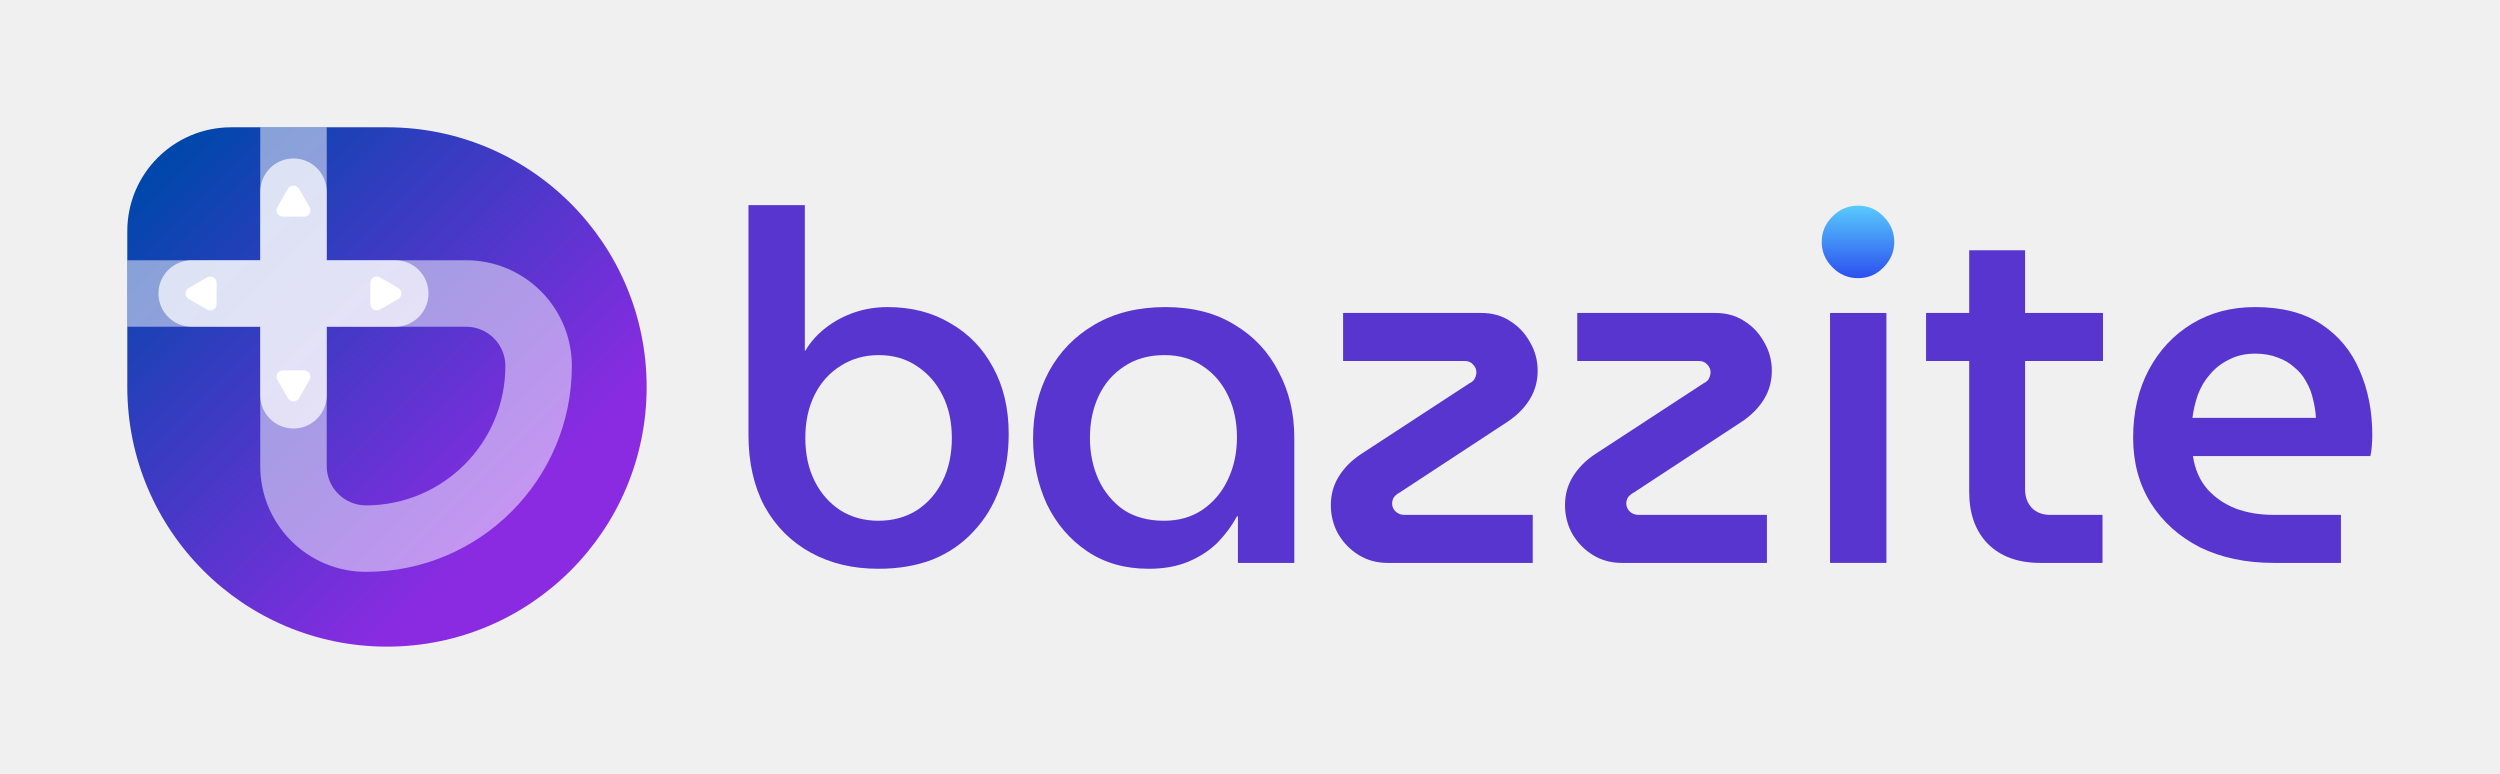
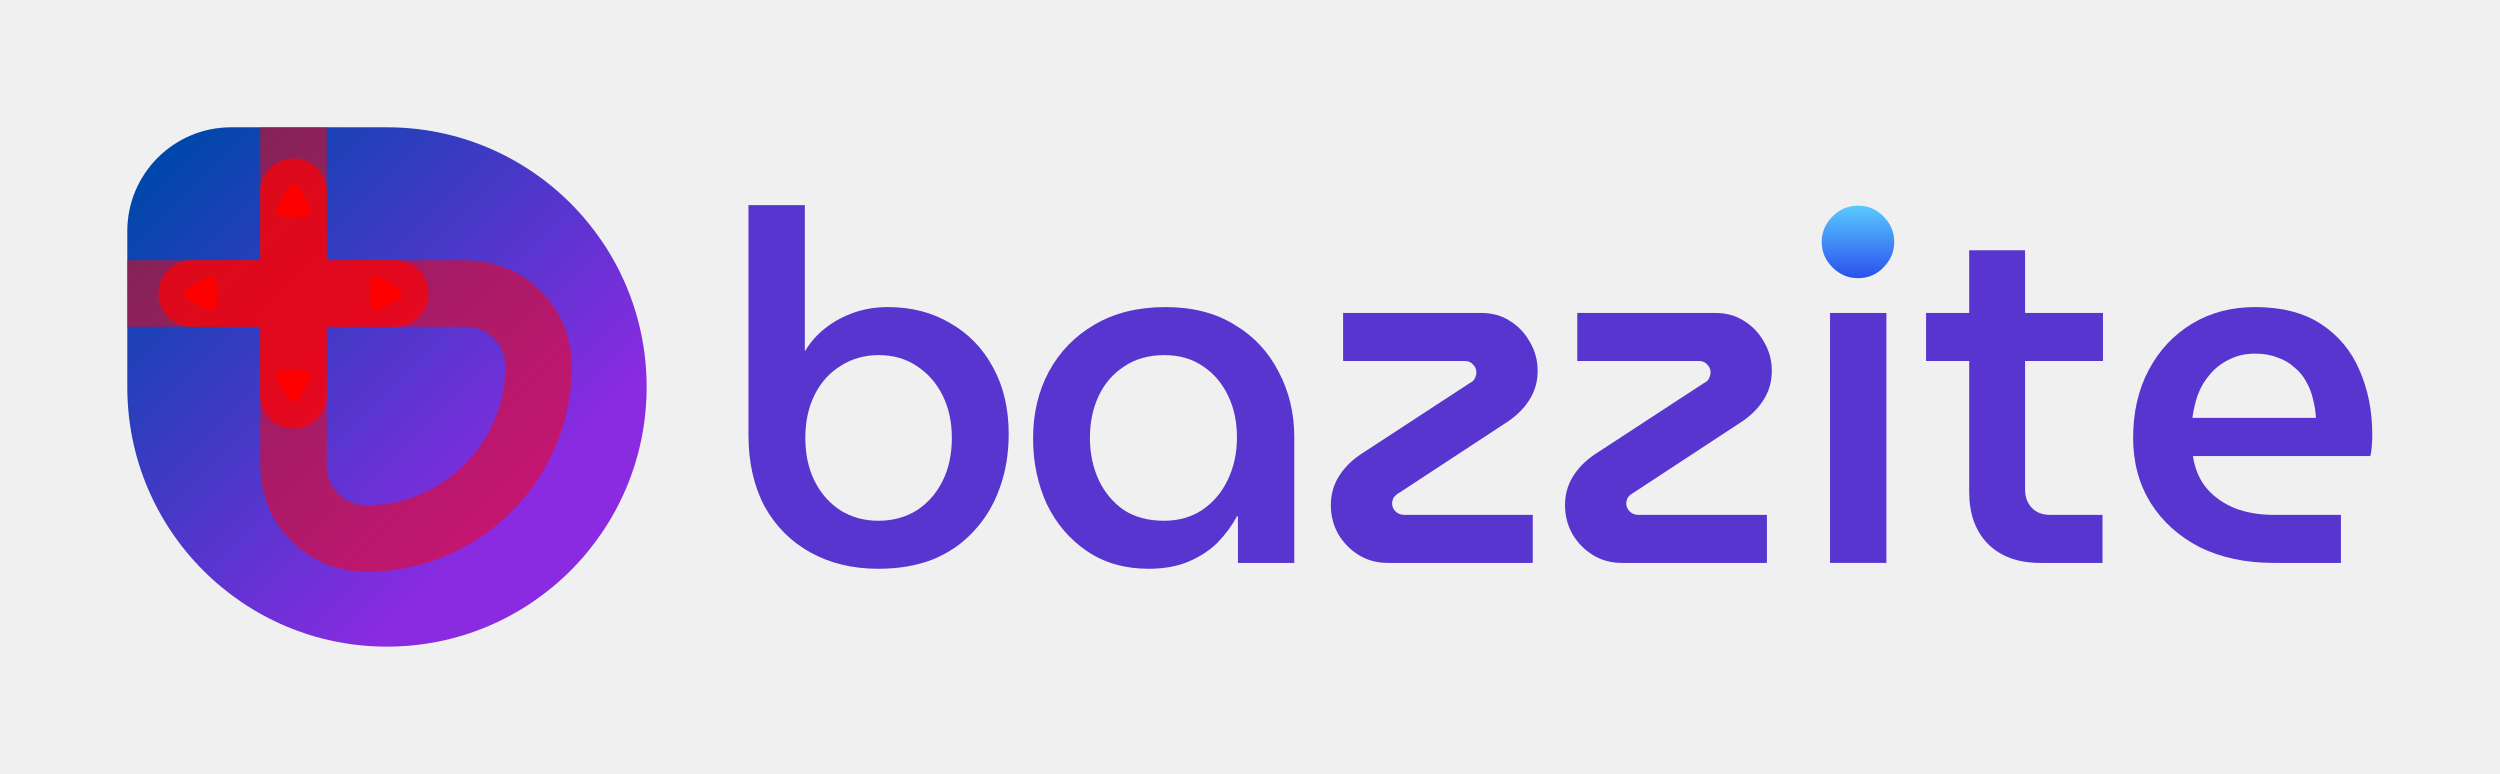
<svg xmlns="http://www.w3.org/2000/svg" width="1964" height="608" viewBox="0 0 1964 608" fill="none" version="1.1" id="svg18">
  <path d="M 100,181.6 C 100,136.534 136.534,100 181.6,100 H 304 c 112.666,0 204,91.334 204,204 0,112.666 -91.334,204 -204,204 -112.666,0 -204,-91.334 -204,-204 z" fill="url(#paint0_linear_1016_57)" id="path1" style="fill:url(#paint0_linear_1016_57)" />
-   <path fill-rule="evenodd" clip-rule="evenodd" d="m 204.448,100 h 52.224 v 104.448 h 109.495 c 45.884,0 83.081,37.197 83.081,83.081 0,89.315 -72.404,161.719 -161.719,161.719 -45.884,0 -83.081,-37.197 -83.081,-83.081 V 256.672 H 100 v -52.224 h 104.448 z m 52.224,156.672 v 109.495 c 0,17.042 13.815,30.857 30.857,30.857 60.472,0 109.495,-49.023 109.495,-109.495 0,-17.042 -13.815,-30.857 -30.857,-30.857 z" fill="#ffffff" fill-opacity="0.5" id="path2" />
-   <path d="m 256.672,150.592 c 0,-14.421 -11.691,-26.112 -26.112,-26.112 -14.421,0 -26.112,11.691 -26.112,26.112 v 53.856 h -53.856 c -14.421,0 -26.112,11.691 -26.112,26.112 0,14.421 11.691,26.112 26.112,26.112 h 53.856 v 53.856 c 0,14.421 11.691,26.112 26.112,26.112 14.421,0 26.112,-11.691 26.112,-26.112 v -53.856 h 53.856 c 14.421,0 26.112,-11.691 26.112,-26.112 0,-14.421 -11.691,-26.112 -26.112,-26.112 h -53.856 z" fill="#ffffff" fill-opacity="0.7" id="path3" />
-   <path d="m 312.82,226.23 c 3.333,1.924 3.333,6.736 0,8.66 l -14.376,8.3 c -3.334,1.925 -7.5,-0.481 -7.5,-4.33 v -16.6 c 0,-3.849 4.166,-6.255 7.5,-4.33 z" fill="#ffffff" id="path4" />
-   <path d="m 234.89,312.82 c -1.924,3.333 -6.736,3.333 -8.66,0 l -8.3,-14.376 c -1.925,-3.333 0.481,-7.5 4.33,-7.5 h 16.6 c 3.849,0 6.255,4.167 4.33,7.5 z" fill="#ffffff" id="path5" />
-   <path d="m 226.23,148.3 c 1.924,-3.333 6.736,-3.333 8.66,0 l 8.3,14.376 c 1.925,3.333 -0.481,7.5 -4.33,7.5 h -16.6 c -3.849,0 -6.255,-4.167 -4.33,-7.5 z" fill="#ffffff" id="path6" />
-   <path d="m 148.3,234.89 c -3.334,-1.924 -3.334,-6.736 0,-8.66 l 14.376,-8.3 c 3.333,-1.925 7.5,0.481 7.5,4.33 v 16.6 c 0,3.849 -4.167,6.255 -7.5,4.33 z" fill="#ffffff" id="path7" />
-   <path d="m 690.025,446.835 c -20.02,0 -37.73,-4.235 -53.13,-12.705 -15.4,-8.47 -27.463,-20.533 -36.19,-36.19 C 592.235,382.027 588,363.29 588,341.73 V 161.165 h 44.275 V 275.51 h 0.385 c 4.107,-6.93 9.497,-12.962 16.17,-18.095 6.673,-5.133 14.117,-9.112 22.33,-11.935 8.213,-2.823 16.94,-4.235 26.18,-4.235 18.737,0 35.163,4.235 49.28,12.705 14.373,8.213 25.538,19.763 33.495,34.65 8.213,14.887 12.32,32.34 12.32,52.36 0,15.657 -2.438,30.03 -7.315,43.12 -4.62,12.833 -11.422,23.998 -20.405,33.495 -8.727,9.497 -19.378,16.812 -31.955,21.945 -12.577,4.877 -26.822,7.315 -42.735,7.315 z m 0,-37.73 c 11.293,0 21.303,-2.695 30.03,-8.085 8.727,-5.647 15.528,-13.347 20.405,-23.1 4.877,-9.753 7.315,-21.047 7.315,-33.88 0,-12.577 -2.438,-23.742 -7.315,-33.495 -4.877,-9.753 -11.678,-17.453 -20.405,-23.1 -8.47,-5.647 -18.352,-8.47 -29.645,-8.47 -11.293,0 -21.303,2.823 -30.03,8.47 -8.727,5.39 -15.528,12.962 -20.405,22.715 -4.877,9.753 -7.315,21.047 -7.315,33.88 0,12.833 2.438,24.127 7.315,33.88 4.877,9.753 11.678,17.453 20.405,23.1 8.727,5.39 18.608,8.085 29.645,8.085 z" fill="white" id="path8" style="fill:#5835ce;fill-opacity:1" />
-   <path d="m 902.446,446.835 c -18.737,0 -34.907,-4.62 -48.51,-13.86 -13.604,-9.24 -24.127,-21.56 -31.57,-36.96 -7.187,-15.657 -10.78,-32.853 -10.78,-51.59 0,-19.507 4.106,-36.96 12.32,-52.36 8.47,-15.657 20.405,-27.977 35.805,-36.96 15.656,-9.24 34.265,-13.86 55.825,-13.86 21.303,0 39.398,4.62 54.285,13.86 15.143,8.983 26.693,21.303 34.649,36.96 8.21,15.4 12.32,32.597 12.32,51.59 v 98.56 H 972.516 V 405.64 h -0.77 c -3.85,7.187 -8.855,13.988 -15.015,20.405 -6.16,6.16 -13.732,11.165 -22.715,15.015 -8.984,3.85 -19.507,5.775 -31.57,5.775 z m 11.935,-37.73 c 11.55,0 21.56,-2.823 30.03,-8.47 8.726,-5.903 15.4,-13.732 20.02,-23.485 4.876,-10.01 7.315,-21.175 7.315,-33.495 0,-12.32 -2.31,-23.228 -6.93,-32.725 -4.62,-9.753 -11.165,-17.453 -19.635,-23.1 -8.47,-5.903 -18.609,-8.855 -30.415,-8.855 -12.32,0 -22.844,2.952 -31.57,8.855 -8.727,5.647 -15.4,13.347 -20.02,23.1 -4.62,9.753 -6.93,20.79 -6.93,33.11 0,12.063 2.31,23.1 6.93,33.11 4.62,9.753 11.165,17.582 19.635,23.485 8.726,5.647 19.25,8.47 31.57,8.47 z" fill="white" id="path9" style="fill:#5835ce;fill-opacity:1" />
-   <path d="m 1090.17,442.215 c -8.47,0 -16.04,-2.053 -22.71,-6.16 -6.68,-4.107 -12.07,-9.625 -16.17,-16.555 -3.85,-6.93 -5.78,-14.502 -5.78,-22.715 0,-8.213 2.06,-15.657 6.16,-22.33 4.11,-6.673 9.76,-12.448 16.94,-17.325 l 85.47,-55.825 c 2.57,-1.283 4.11,-2.695 4.62,-4.235 0.77,-1.54 1.16,-3.08 1.16,-4.62 0,-2.31 -0.9,-4.363 -2.7,-6.16 -1.54,-1.797 -3.72,-2.695 -6.54,-2.695 h -95.48 v -37.73 h 108.57 c 8.47,0 15.91,2.053 22.33,6.16 6.67,4.107 11.93,9.625 15.78,16.555 4.11,6.93 6.16,14.502 6.16,22.715 0,8.213 -2.05,15.657 -6.16,22.33 -4.1,6.673 -9.75,12.448 -16.94,17.325 l -85.08,55.825 c -2.31,1.283 -3.98,2.695 -5.01,4.235 -0.77,1.54 -1.15,3.08 -1.15,4.62 0,2.31 0.9,4.363 2.69,6.16 1.8,1.797 4.11,2.695 6.93,2.695 h 100.87 v 37.73 z" fill="white" id="path10" style="fill:#5835ce;fill-opacity:1" />
-   <path d="m 1274.13,442.215 c -8.47,0 -16.04,-2.053 -22.71,-6.16 -6.68,-4.107 -12.07,-9.625 -16.17,-16.555 -3.85,-6.93 -5.78,-14.502 -5.78,-22.715 0,-8.213 2.05,-15.657 6.16,-22.33 4.11,-6.673 9.75,-12.448 16.94,-17.325 l 85.47,-55.825 c 2.57,-1.283 4.11,-2.695 4.62,-4.235 0.77,-1.54 1.16,-3.08 1.16,-4.62 0,-2.31 -0.9,-4.363 -2.7,-6.16 -1.54,-1.797 -3.72,-2.695 -6.54,-2.695 h -95.48 v -37.73 h 108.57 c 8.47,0 15.91,2.053 22.33,6.16 6.67,4.107 11.93,9.625 15.78,16.555 4.11,6.93 6.16,14.502 6.16,22.715 0,8.213 -2.05,15.657 -6.16,22.33 -4.11,6.673 -9.75,12.448 -16.94,17.325 l -85.08,55.825 c -2.31,1.283 -3.98,2.695 -5.01,4.235 -0.77,1.54 -1.15,3.08 -1.15,4.62 0,2.31 0.89,4.363 2.69,6.16 1.8,1.797 4.11,2.695 6.93,2.695 h 100.87 v 37.73 z" fill="white" id="path11" style="fill:#5835ce;fill-opacity:1" />
-   <path d="m 1437.68,442.215 v -196.35 h 44.28 v 196.35 z" fill="white" id="path12" style="fill:#5835ce;fill-opacity:1" />
-   <path d="m 1602.82,442.215 c -17.45,0 -31.18,-5.005 -41.19,-15.015 C 1551.87,417.19 1547,403.587 1547,386.39 V 196.585 h 43.89 v 187.88 c 0,5.903 1.79,10.78 5.39,14.63 3.59,3.593 8.34,5.39 14.24,5.39 h 41.2 v 37.73 z m -89.7,-158.62 v -37.73 h 138.98 v 37.73 z" fill="white" id="path13" style="fill:#5835ce;fill-opacity:1" />
-   <path d="m 1786.29,442.215 c -22.08,0 -41.46,-4.107 -58.14,-12.32 -16.43,-8.47 -29.26,-20.02 -38.5,-34.65 -9.24,-14.887 -13.86,-31.955 -13.86,-51.205 0,-20.277 4.11,-38.115 12.32,-53.515 8.21,-15.4 19.51,-27.463 33.88,-36.19 14.37,-8.727 30.93,-13.09 49.67,-13.09 21.04,0 38.37,4.492 51.97,13.475 13.6,8.983 23.61,21.047 30.03,36.19 6.67,15.143 10.01,32.083 10.01,50.82 0,2.567 -0.13,5.518 -0.38,8.855 -0.26,3.337 -0.65,5.903 -1.16,7.7 h -139.37 c 1.54,10.267 5.26,18.865 11.17,25.795 5.9,6.673 13.34,11.807 22.33,15.4 8.98,3.337 18.99,5.005 30.03,5.005 h 52.74 v 37.73 z m -63.91,-113.96 h 97.02 c -0.26,-4.877 -1.03,-9.753 -2.31,-14.63 -1.03,-4.877 -2.83,-9.497 -5.39,-13.86 -2.31,-4.363 -5.39,-8.085 -9.24,-11.165 -3.6,-3.337 -7.96,-5.903 -13.09,-7.7 -5.14,-2.053 -11.04,-3.08 -17.71,-3.08 -7.7,0 -14.51,1.54 -20.41,4.62 -5.9,2.823 -10.91,6.673 -15.01,11.55 -4.11,4.62 -7.32,10.01 -9.63,16.17 -2.05,5.903 -3.46,11.935 -4.23,18.095 z" fill="white" id="path14" style="fill:#5835ce;fill-opacity:1" />
+   <path fill-rule="evenodd" clip-rule="evenodd" d="m 204.448,100 h 52.224 v 104.448 h 109.495 c 45.884,0 83.081,37.197 83.081,83.081 0,89.315 -72.404,161.719 -161.719,161.719 -45.884,0 -83.081,-37.197 -83.081,-83.081 V 256.672 H 100 v -52.224 h 104.448 z m 52.224,156.672 v 109.495 c 0,17.042 13.815,30.857 30.857,30.857 60.472,0 109.495,-49.023 109.495,-109.495 0,-17.042 -13.815,-30.857 -30.857,-30.857 z" fill="#ff0000" fill-opacity="0.5" id="path2" />
+   <path d="m 256.672,150.592 c 0,-14.421 -11.691,-26.112 -26.112,-26.112 -14.421,0 -26.112,11.691 -26.112,26.112 v 53.856 h -53.856 c -14.421,0 -26.112,11.691 -26.112,26.112 0,14.421 11.691,26.112 26.112,26.112 h 53.856 v 53.856 c 0,14.421 11.691,26.112 26.112,26.112 14.421,0 26.112,-11.691 26.112,-26.112 v -53.856 h 53.856 c 14.421,0 26.112,-11.691 26.112,-26.112 0,-14.421 -11.691,-26.112 -26.112,-26.112 h -53.856 z" fill="#ff0000" fill-opacity="0.7" id="path3" />
+   <path d="m 312.82,226.23 c 3.333,1.924 3.333,6.736 0,8.66 l -14.376,8.3 c -3.334,1.925 -7.5,-0.481 -7.5,-4.33 v -16.6 c 0,-3.849 4.166,-6.255 7.5,-4.33 z" fill="#ff0000" id="path4" />
+   <path d="m 234.89,312.82 c -1.924,3.333 -6.736,3.333 -8.66,0 l -8.3,-14.376 c -1.925,-3.333 0.481,-7.5 4.33,-7.5 h 16.6 c 3.849,0 6.255,4.167 4.33,7.5 z" fill="#ff0000" id="path5" />
+   <path d="m 226.23,148.3 c 1.924,-3.333 6.736,-3.333 8.66,0 l 8.3,14.376 c 1.925,3.333 -0.481,7.5 -4.33,7.5 h -16.6 c -3.849,0 -6.255,-4.167 -4.33,-7.5 z" fill="#ff0000" id="path6" />
+   <path d="m 148.3,234.89 c -3.334,-1.924 -3.334,-6.736 0,-8.66 l 14.376,-8.3 c 3.333,-1.925 7.5,0.481 7.5,4.33 v 16.6 c 0,3.849 -4.167,6.255 -7.5,4.33 z" fill="#ff0000" id="path7" />
+   <path d="m 690.025,446.835 c -20.02,0 -37.73,-4.235 -53.13,-12.705 -15.4,-8.47 -27.463,-20.533 -36.19,-36.19 C 592.235,382.027 588,363.29 588,341.73 V 161.165 h 44.275 V 275.51 h 0.385 c 4.107,-6.93 9.497,-12.962 16.17,-18.095 6.673,-5.133 14.117,-9.112 22.33,-11.935 8.213,-2.823 16.94,-4.235 26.18,-4.235 18.737,0 35.163,4.235 49.28,12.705 14.373,8.213 25.538,19.763 33.495,34.65 8.213,14.887 12.32,32.34 12.32,52.36 0,15.657 -2.438,30.03 -7.315,43.12 -4.62,12.833 -11.422,23.998 -20.405,33.495 -8.727,9.497 -19.378,16.812 -31.955,21.945 -12.577,4.877 -26.822,7.315 -42.735,7.315 z m 0,-37.73 c 11.293,0 21.303,-2.695 30.03,-8.085 8.727,-5.647 15.528,-13.347 20.405,-23.1 4.877,-9.753 7.315,-21.047 7.315,-33.88 0,-12.577 -2.438,-23.742 -7.315,-33.495 -4.877,-9.753 -11.678,-17.453 -20.405,-23.1 -8.47,-5.647 -18.352,-8.47 -29.645,-8.47 -11.293,0 -21.303,2.823 -30.03,8.47 -8.727,5.39 -15.528,12.962 -20.405,22.715 -4.877,9.753 -7.315,21.047 -7.315,33.88 0,12.833 2.438,24.127 7.315,33.88 4.877,9.753 11.678,17.453 20.405,23.1 8.727,5.39 18.608,8.085 29.645,8.085 z" fill="#ff0000" id="path8" style="fill:#5835ce;fill-opacity:1" />
+   <path d="m 902.446,446.835 c -18.737,0 -34.907,-4.62 -48.51,-13.86 -13.604,-9.24 -24.127,-21.56 -31.57,-36.96 -7.187,-15.657 -10.78,-32.853 -10.78,-51.59 0,-19.507 4.106,-36.96 12.32,-52.36 8.47,-15.657 20.405,-27.977 35.805,-36.96 15.656,-9.24 34.265,-13.86 55.825,-13.86 21.303,0 39.398,4.62 54.285,13.86 15.143,8.983 26.693,21.303 34.649,36.96 8.21,15.4 12.32,32.597 12.32,51.59 v 98.56 H 972.516 V 405.64 h -0.77 c -3.85,7.187 -8.855,13.988 -15.015,20.405 -6.16,6.16 -13.732,11.165 -22.715,15.015 -8.984,3.85 -19.507,5.775 -31.57,5.775 z m 11.935,-37.73 c 11.55,0 21.56,-2.823 30.03,-8.47 8.726,-5.903 15.4,-13.732 20.02,-23.485 4.876,-10.01 7.315,-21.175 7.315,-33.495 0,-12.32 -2.31,-23.228 -6.93,-32.725 -4.62,-9.753 -11.165,-17.453 -19.635,-23.1 -8.47,-5.903 -18.609,-8.855 -30.415,-8.855 -12.32,0 -22.844,2.952 -31.57,8.855 -8.727,5.647 -15.4,13.347 -20.02,23.1 -4.62,9.753 -6.93,20.79 -6.93,33.11 0,12.063 2.31,23.1 6.93,33.11 4.62,9.753 11.165,17.582 19.635,23.485 8.726,5.647 19.25,8.47 31.57,8.47 z" fill="#ff0000" id="path9" style="fill:#5835ce;fill-opacity:1" />
+   <path d="m 1090.17,442.215 c -8.47,0 -16.04,-2.053 -22.71,-6.16 -6.68,-4.107 -12.07,-9.625 -16.17,-16.555 -3.85,-6.93 -5.78,-14.502 -5.78,-22.715 0,-8.213 2.06,-15.657 6.16,-22.33 4.11,-6.673 9.76,-12.448 16.94,-17.325 l 85.47,-55.825 c 2.57,-1.283 4.11,-2.695 4.62,-4.235 0.77,-1.54 1.16,-3.08 1.16,-4.62 0,-2.31 -0.9,-4.363 -2.7,-6.16 -1.54,-1.797 -3.72,-2.695 -6.54,-2.695 h -95.48 v -37.73 h 108.57 c 8.47,0 15.91,2.053 22.33,6.16 6.67,4.107 11.93,9.625 15.78,16.555 4.11,6.93 6.16,14.502 6.16,22.715 0,8.213 -2.05,15.657 -6.16,22.33 -4.1,6.673 -9.75,12.448 -16.94,17.325 l -85.08,55.825 c -2.31,1.283 -3.98,2.695 -5.01,4.235 -0.77,1.54 -1.15,3.08 -1.15,4.62 0,2.31 0.9,4.363 2.69,6.16 1.8,1.797 4.11,2.695 6.93,2.695 h 100.87 v 37.73 z" fill="#ff0000" id="path10" style="fill:#5835ce;fill-opacity:1" />
+   <path d="m 1274.13,442.215 c -8.47,0 -16.04,-2.053 -22.71,-6.16 -6.68,-4.107 -12.07,-9.625 -16.17,-16.555 -3.85,-6.93 -5.78,-14.502 -5.78,-22.715 0,-8.213 2.05,-15.657 6.16,-22.33 4.11,-6.673 9.75,-12.448 16.94,-17.325 l 85.47,-55.825 c 2.57,-1.283 4.11,-2.695 4.62,-4.235 0.77,-1.54 1.16,-3.08 1.16,-4.62 0,-2.31 -0.9,-4.363 -2.7,-6.16 -1.54,-1.797 -3.72,-2.695 -6.54,-2.695 h -95.48 v -37.73 h 108.57 c 8.47,0 15.91,2.053 22.33,6.16 6.67,4.107 11.93,9.625 15.78,16.555 4.11,6.93 6.16,14.502 6.16,22.715 0,8.213 -2.05,15.657 -6.16,22.33 -4.11,6.673 -9.75,12.448 -16.94,17.325 l -85.08,55.825 c -2.31,1.283 -3.98,2.695 -5.01,4.235 -0.77,1.54 -1.15,3.08 -1.15,4.62 0,2.31 0.89,4.363 2.69,6.16 1.8,1.797 4.11,2.695 6.93,2.695 h 100.87 v 37.73 z" fill="#ff0000" id="path11" style="fill:#5835ce;fill-opacity:1" />
+   <path d="m 1437.68,442.215 v -196.35 h 44.28 v 196.35 z" fill="#ff0000" id="path12" style="fill:#5835ce;fill-opacity:1" />
+   <path d="m 1602.82,442.215 c -17.45,0 -31.18,-5.005 -41.19,-15.015 C 1551.87,417.19 1547,403.587 1547,386.39 V 196.585 h 43.89 v 187.88 c 0,5.903 1.79,10.78 5.39,14.63 3.59,3.593 8.34,5.39 14.24,5.39 h 41.2 v 37.73 z m -89.7,-158.62 v -37.73 h 138.98 v 37.73 z" fill="#ff0000" id="path13" style="fill:#5835ce;fill-opacity:1" />
+   <path d="m 1786.29,442.215 c -22.08,0 -41.46,-4.107 -58.14,-12.32 -16.43,-8.47 -29.26,-20.02 -38.5,-34.65 -9.24,-14.887 -13.86,-31.955 -13.86,-51.205 0,-20.277 4.11,-38.115 12.32,-53.515 8.21,-15.4 19.51,-27.463 33.88,-36.19 14.37,-8.727 30.93,-13.09 49.67,-13.09 21.04,0 38.37,4.492 51.97,13.475 13.6,8.983 23.61,21.047 30.03,36.19 6.67,15.143 10.01,32.083 10.01,50.82 0,2.567 -0.13,5.518 -0.38,8.855 -0.26,3.337 -0.65,5.903 -1.16,7.7 h -139.37 c 1.54,10.267 5.26,18.865 11.17,25.795 5.9,6.673 13.34,11.807 22.33,15.4 8.98,3.337 18.99,5.005 30.03,5.005 h 52.74 v 37.73 z m -63.91,-113.96 h 97.02 c -0.26,-4.877 -1.03,-9.753 -2.31,-14.63 -1.03,-4.877 -2.83,-9.497 -5.39,-13.86 -2.31,-4.363 -5.39,-8.085 -9.24,-11.165 -3.6,-3.337 -7.96,-5.903 -13.09,-7.7 -5.14,-2.053 -11.04,-3.08 -17.71,-3.08 -7.7,0 -14.51,1.54 -20.41,4.62 -5.9,2.823 -10.91,6.673 -15.01,11.55 -4.11,4.62 -7.32,10.01 -9.63,16.17 -2.05,5.903 -3.46,11.935 -4.23,18.095 z" fill="#ff0000" id="path14" style="fill:#5835ce;fill-opacity:1" />
  <path d="m 1439.61,210.06 c 5.64,5.647 12.32,8.47 20.02,8.47 7.95,0 14.63,-2.823 20.02,-8.47 5.64,-5.647 8.47,-12.32 8.47,-20.02 0,-7.7 -2.83,-14.373 -8.47,-20.02 -5.39,-5.647 -12.07,-8.47 -20.02,-8.47 -7.7,0 -14.38,2.823 -20.02,8.47 -5.65,5.647 -8.47,12.32 -8.47,20.02 0,7.7 2.82,14.373 8.47,20.02 z" fill="url(#paint1_linear_1016_57)" id="path15" style="fill:url(#paint1_linear_1016_57)" />
  <defs id="defs18">
    <linearGradient id="paint0_linear_1016_57" x1="100" y1="100" x2="508" y2="508" gradientUnits="userSpaceOnUse">
      <stop offset="0.068" stop-color="#0047AB" id="stop15" />
      <stop offset="0.741" stop-color="#8A2BE2" id="stop16" />
    </linearGradient>
    <linearGradient id="paint1_linear_1016_57" x1="1459.63" y1="161.55" x2="1459.63" y2="218.53" gradientUnits="userSpaceOnUse">
      <stop stop-color="#59CAFD" id="stop17" />
      <stop offset="1" stop-color="#2B50EF" id="stop18" />
    </linearGradient>
  </defs>
</svg>
